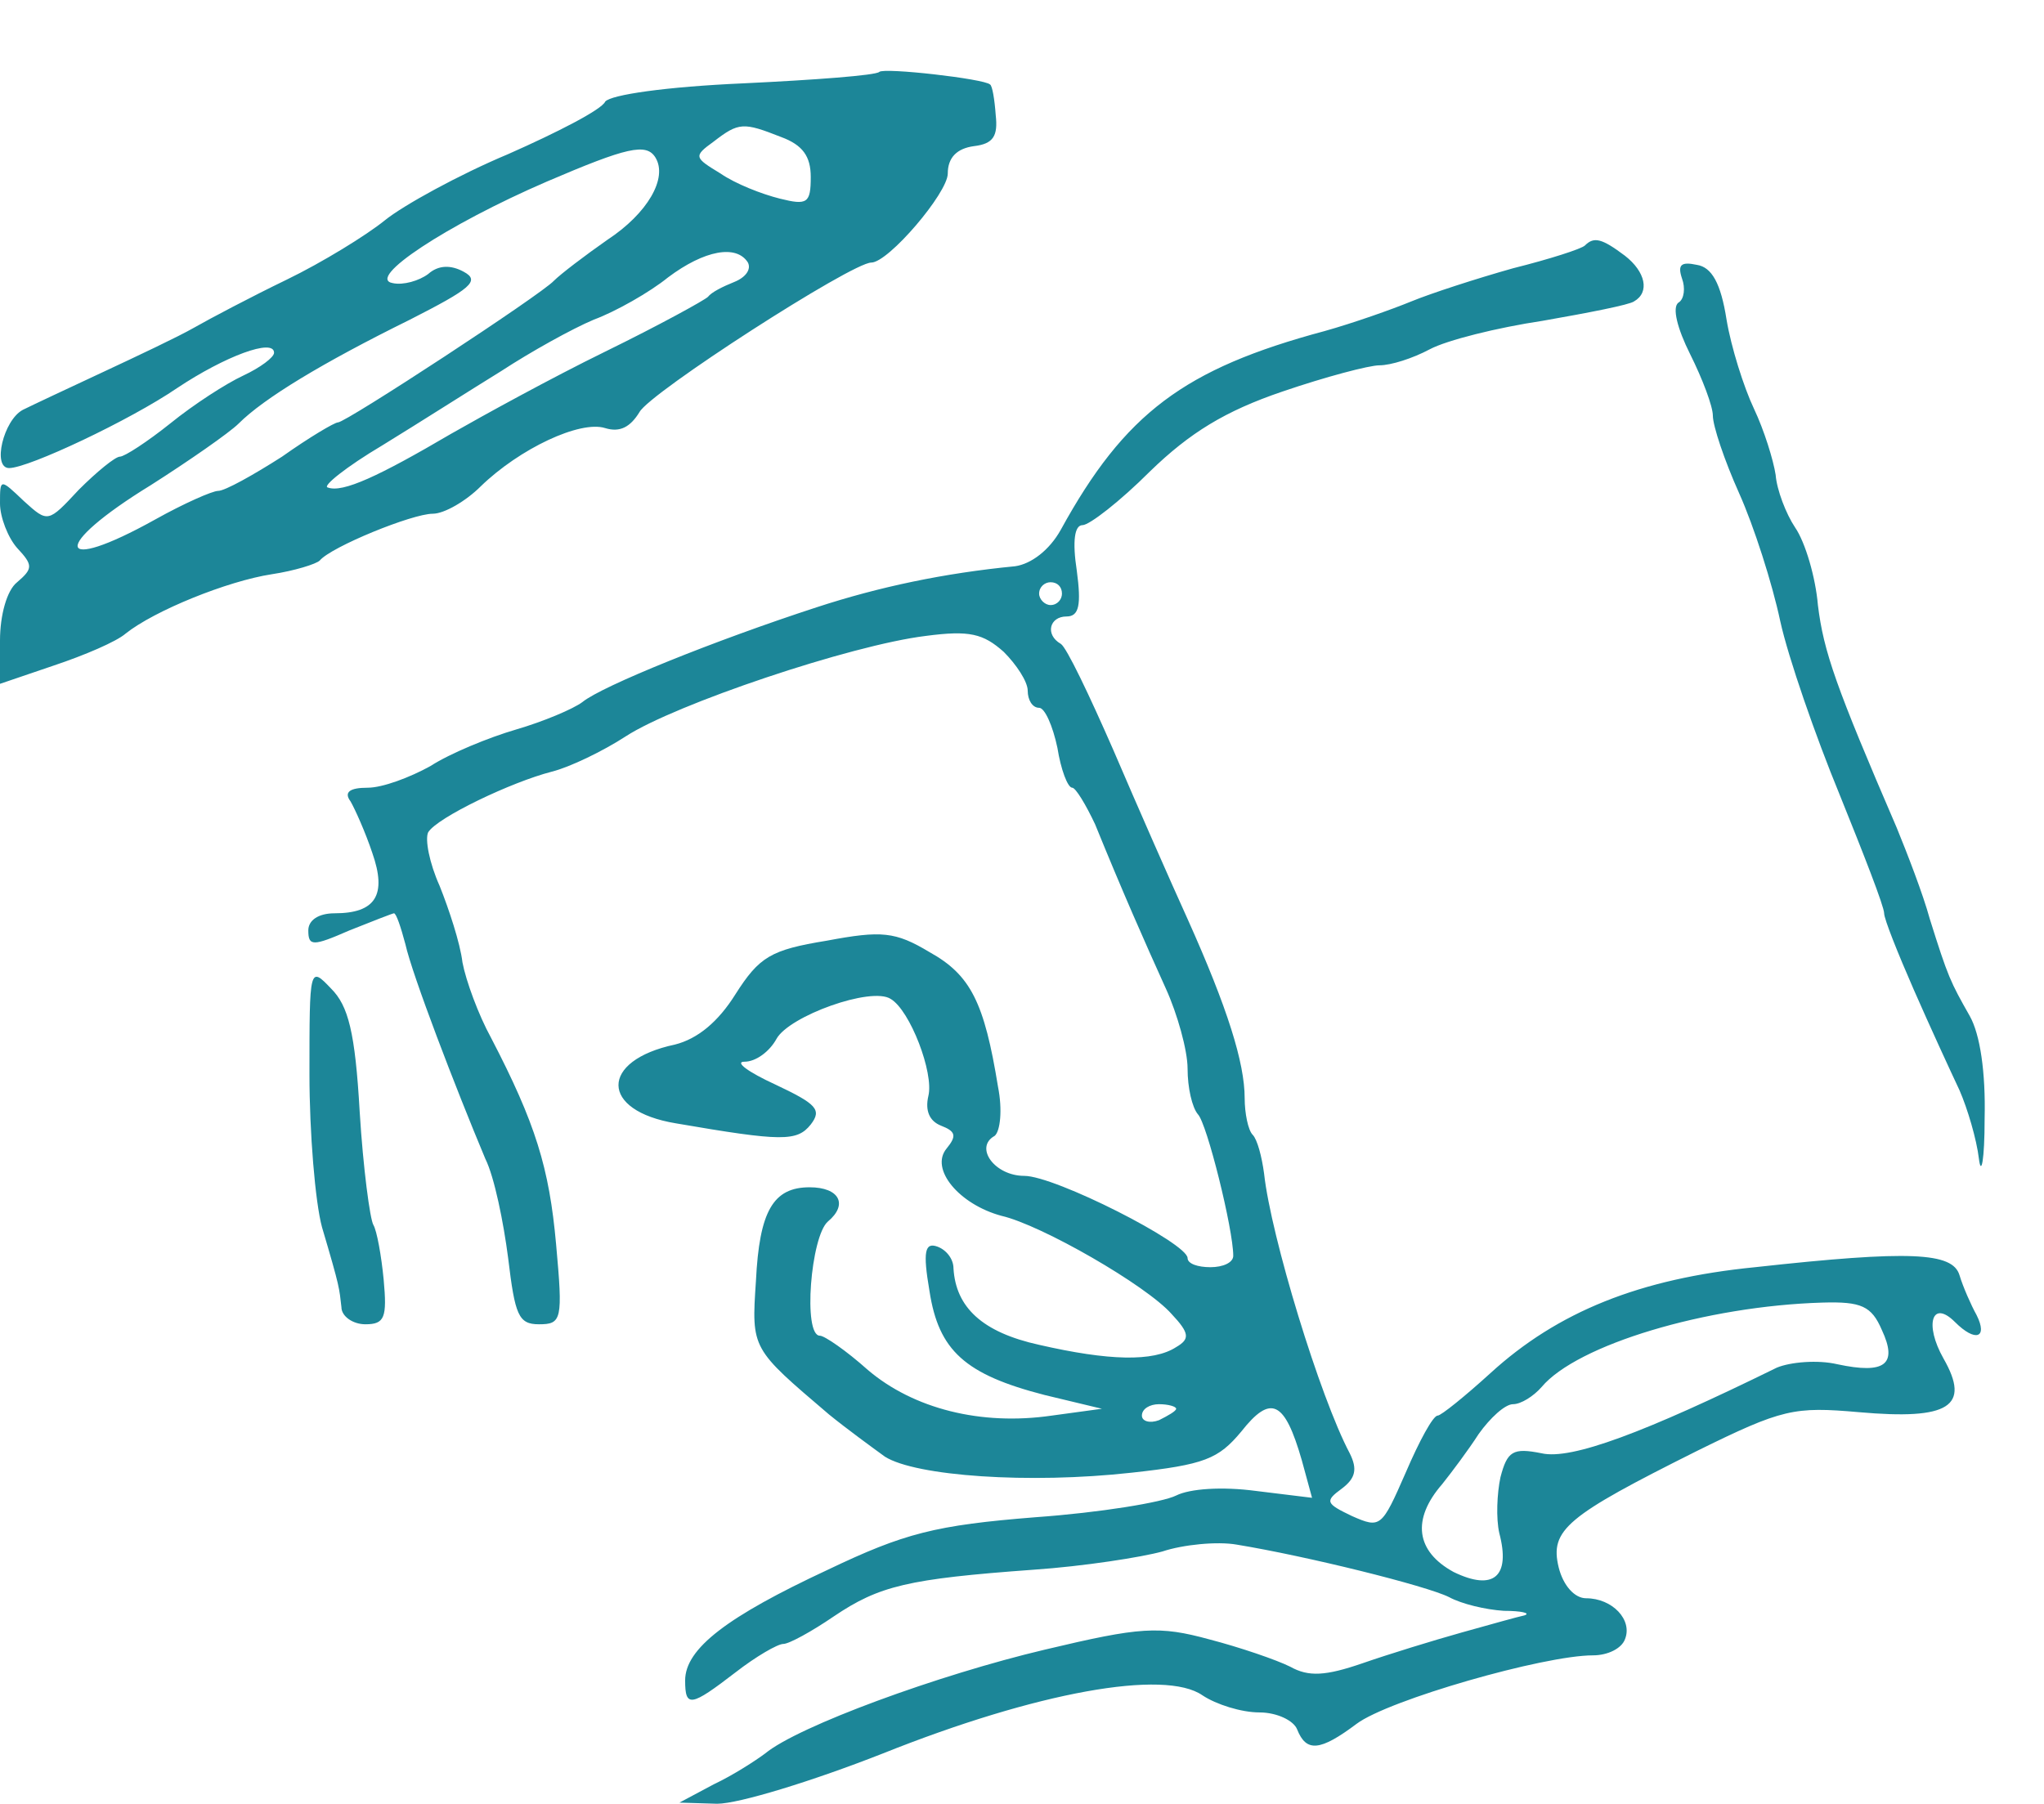
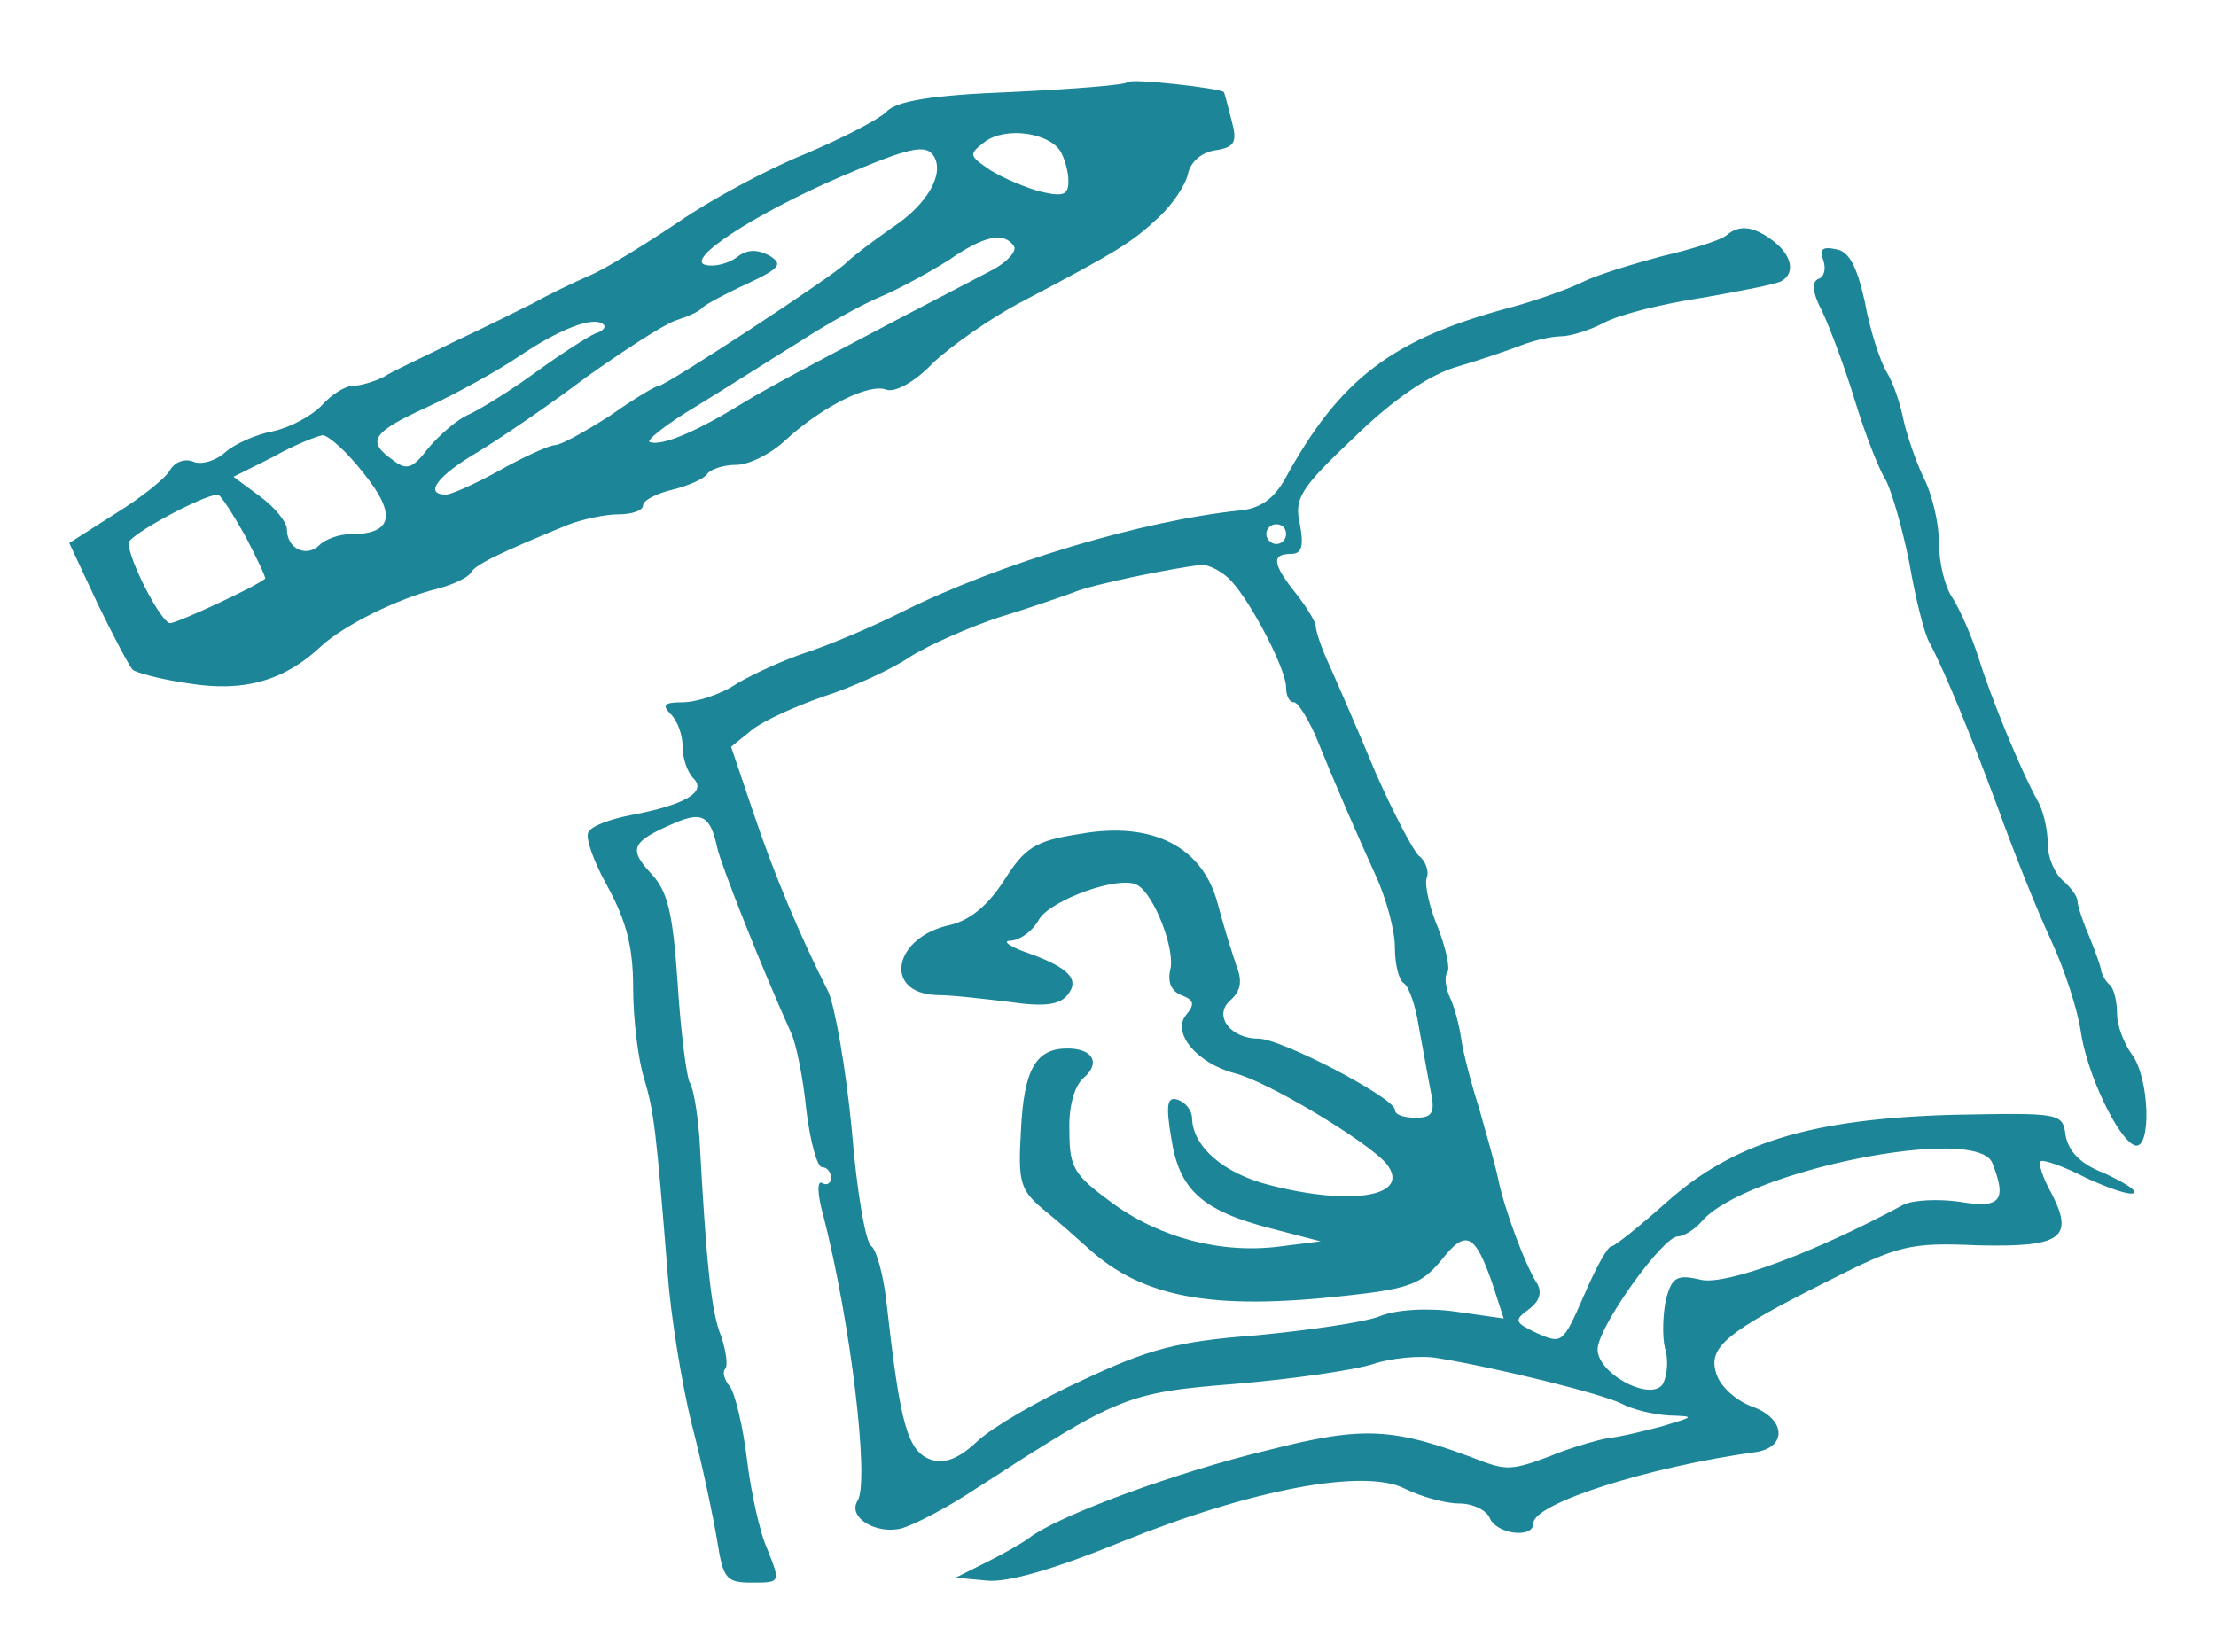
- <svg xmlns="http://www.w3.org/2000/svg" version="1.0" viewBox="0 0 179 158" preserveAspectRatio="xMidYMid meet">
-   <g transform="translate(0,158) scale(0.1,-0.1)" fill="#1c8698" stroke="none">
-     <path d="M770 1517 c-3 -3 -56 -7 -119 -10 -68 -3 -116 -10 -121 -16 -3 -7 -42 -27 -85 -46 -43 -18 -92 -45 -108 -58 -16 -13 -55 -37 -86 -52 -31 -15 -67 -34 -81 -42 -14 -8 -50 -25 -80 -39 -30 -14 -62 -29 -70 -33 -17 -9 -27 -51 -12 -51 17 0 106 42 147 70 42 28 85 44 85 31 0 -4 -12 -13 -27 -20 -15 -7 -43 -25 -64 -42 -20 -16 -40 -29 -44 -29 -4 0 -20 -13 -36 -29 -27 -29 -27 -29 -48 -10 -21 20 -21 20 -21 -2 0 -12 7 -30 15 -39 14 -15 14 -18 0 -30 -9 -7 -15 -29 -15 -51 l0 -38 47 16 c27 9 55 21 63 28 25 20 89 46 128 52 20 3 39 9 42 12 10 12 81 41 99 41 10 0 29 11 42 24 34 33 87 58 109 51 13 -4 22 1 30 14 9 17 186 131 203 131 15 0 67 61 67 78 0 14 8 22 23 24 17 2 21 9 19 27 -1 14 -3 26 -5 27 -5 5 -93 15 -97 11z m-86 -57 c19 -7 26 -17 26 -35 0 -23 -3 -25 -27 -19 -16 4 -39 13 -52 22 -23 14 -24 15 -6 28 22 17 26 17 59 4z m-110 -18 c11 -18 -7 -49 -42 -72 -20 -14 -41 -30 -47 -36 -11 -12 -182 -124 -189 -124 -3 0 -25 -13 -49 -30 -25 -16 -50 -30 -56 -30 -5 0 -30 -11 -55 -25 -88 -49 -92 -24 -4 30 33 21 69 46 77 54 22 22 73 53 150 91 53 27 62 34 47 42 -11 6 -22 6 -31 -2 -8 -6 -22 -10 -31 -8 -24 4 47 51 135 89 70 30 87 34 95 21z m81 -92 c3 -6 -2 -13 -12 -17 -10 -4 -20 -9 -23 -13 -3 -3 -43 -25 -90 -48 -47 -23 -107 -56 -135 -72 -63 -37 -95 -52 -108 -47 -5 1 16 18 48 37 31 19 78 49 104 65 26 17 62 37 81 45 19 7 49 24 65 37 32 24 60 29 70 13z M1388 1365 c-3 -3 -31 -12 -63 -20 -32 -9 -72 -22 -89 -29 -17 -7 -51 -19 -76 -26 -123 -33 -175 -72 -231 -174 -10 -18 -26 -30 -40 -32 -62 -6 -119 -18 -174 -36 -89 -29 -188 -69 -205 -83 -8 -6 -34 -17 -58 -24 -24 -7 -58 -21 -75 -32 -18 -10 -42 -19 -55 -19 -16 0 -21 -4 -15 -12 4 -7 13 -27 19 -45 13 -37 3 -53 -33 -53 -14 0 -23 -6 -23 -15 0 -14 4 -14 36 0 20 8 38 15 39 15 2 0 6 -12 10 -27 6 -27 44 -126 70 -188 8 -16 16 -56 20 -87 6 -50 9 -58 27 -58 20 0 21 4 15 70 -6 67 -18 106 -57 181 -11 20 -22 50 -25 66 -2 17 -12 47 -20 67 -9 20 -13 41 -10 47 8 13 73 44 108 53 16 4 45 18 65 31 43 28 197 80 263 88 38 5 50 2 68 -14 11 -11 21 -26 21 -34 0 -8 4 -15 10 -15 5 0 12 -16 16 -35 3 -19 9 -35 13 -35 3 0 12 -15 20 -32 24 -59 43 -102 62 -144 10 -22 19 -54 19 -70 0 -17 4 -34 9 -40 8 -8 31 -101 31 -124 0 -6 -9 -10 -20 -10 -11 0 -20 3 -20 8 0 13 -116 72 -143 72 -26 0 -44 25 -26 35 5 4 7 23 3 43 -12 74 -24 98 -60 118 -30 18 -42 19 -90 10 -49 -8 -59 -14 -80 -47 -15 -24 -33 -39 -53 -44 -66 -14 -66 -58 1 -69 93 -16 106 -16 118 -1 10 13 5 18 -31 35 -24 11 -36 20 -27 20 10 0 22 9 28 20 11 20 83 46 100 35 17 -10 38 -65 33 -85 -3 -13 1 -22 11 -26 13 -5 14 -9 5 -20 -15 -18 11 -49 48 -59 35 -8 127 -61 149 -86 16 -17 16 -22 4 -29 -20 -13 -59 -12 -120 2 -50 11 -73 33 -75 67 0 8 -6 16 -14 19 -11 4 -13 -4 -7 -39 8 -52 31 -73 101 -91 l50 -12 -44 -6 c-62 -9 -121 6 -161 40 -19 17 -38 30 -42 30 -15 0 -8 87 7 100 18 15 10 30 -16 30 -32 0 -44 -21 -47 -82 -4 -60 -4 -59 64 -117 16 -13 38 -29 49 -37 27 -17 126 -24 216 -14 64 7 76 12 96 36 26 33 38 27 53 -25 l9 -33 -49 6 c-30 4 -58 2 -70 -4 -12 -6 -67 -15 -123 -19 -88 -7 -115 -14 -182 -46 -88 -41 -125 -69 -125 -97 0 -24 5 -23 44 7 18 14 37 25 42 25 5 0 25 11 44 24 40 27 65 33 175 41 44 3 95 11 113 16 18 6 48 9 65 6 61 -10 166 -36 186 -46 11 -6 32 -11 48 -12 15 0 24 -2 18 -4 -5 -1 -30 -8 -55 -15 -25 -7 -64 -19 -87 -27 -32 -11 -47 -12 -63 -3 -12 6 -44 17 -71 24 -44 12 -60 11 -144 -9 -93 -22 -216 -67 -245 -91 -8 -6 -28 -19 -45 -27 l-30 -16 33 -1 c19 0 84 20 145 44 135 54 247 74 280 51 12 -8 34 -15 50 -15 15 0 30 -7 33 -15 8 -20 20 -19 52 5 28 21 164 60 207 60 13 0 25 6 28 14 7 17 -11 36 -34 36 -10 0 -20 11 -24 27 -8 33 7 45 121 102 75 37 85 39 142 34 79 -7 98 5 74 47 -17 30 -10 52 10 32 18 -18 29 -14 19 6 -5 9 -12 25 -15 35 -6 20 -43 22 -179 7 -101 -10 -173 -39 -232 -93 -22 -20 -43 -37 -46 -37 -4 0 -16 -22 -28 -50 -21 -48 -22 -49 -47 -38 -23 11 -24 13 -9 24 12 9 14 17 7 31 -26 49 -69 190 -75 245 -2 15 -6 30 -10 34 -4 4 -7 19 -7 32 0 31 -15 79 -50 157 -15 33 -44 99 -65 148 -21 48 -41 90 -46 93 -14 8 -10 24 5 24 11 0 13 10 9 40 -4 26 -2 40 5 40 6 0 33 21 59 47 35 34 66 53 116 70 38 13 76 23 85 23 10 0 29 6 44 14 15 8 59 19 99 25 40 7 76 14 80 17 14 8 10 26 -8 40 -20 15 -27 17 -35 9z m-458 -305 c0 -5 -4 -10 -10 -10 -5 0 -10 5 -10 10 0 6 5 10 10 10 6 0 10 -4 10 -10z m718 -645 c14 -30 3 -39 -39 -30 -17 4 -41 2 -53 -3 -116 -57 -180 -81 -206 -75 -25 5 -30 2 -36 -21 -3 -14 -4 -36 -1 -49 10 -38 -5 -51 -40 -34 -33 18 -37 46 -10 77 8 10 23 30 32 44 10 14 23 26 30 26 7 0 18 7 25 15 31 37 144 71 246 74 34 1 43 -3 52 -24z m-618 -69 c0 -2 -7 -6 -15 -10 -8 -3 -15 -1 -15 4 0 6 7 10 15 10 8 0 15 -2 15 -4z M1473 1336 c3 -8 2 -18 -3 -21 -6 -4 -1 -23 10 -45 11 -22 20 -46 20 -54 0 -9 10 -39 23 -68 13 -29 29 -79 36 -112 7 -32 31 -101 52 -152 21 -52 39 -98 39 -104 0 -5 12 -35 26 -67 14 -32 32 -71 40 -88 7 -16 15 -43 17 -60 2 -16 5 -1 5 35 1 41 -4 74 -13 90 -17 30 -19 34 -35 85 -6 22 -20 58 -29 80 -53 123 -64 154 -69 195 -2 24 -11 55 -20 68 -8 12 -16 33 -17 46 -2 13 -10 39 -19 58 -9 19 -20 54 -24 78 -5 32 -13 46 -26 48 -14 3 -17 0 -13 -12z M271 639 c0 -51 5 -112 11 -134 16 -54 15 -53 17 -70 0 -8 10 -15 21 -15 17 0 19 6 16 39 -2 21 -6 43 -9 48 -3 5 -9 50 -12 99 -4 70 -10 93 -25 108 -19 20 -19 19 -19 -75z" />
+ <svg xmlns="http://www.w3.org/2000/svg" version="1.0" viewBox="0 0 224 167" preserveAspectRatio="xMidYMid meet">
+   <g transform="translate(0,167) scale(0.1,-0.1)" fill="#1c8698" stroke="none">
+     <path d="M1140 1587 c-3 -3 -55 -7 -117 -10 -80 -3 -117 -9 -127 -20 -8 -8 -45 -27 -83 -43 -37 -15 -95 -46 -128 -69 -33 -22 -73 -47 -90 -54 -16 -7 -41 -19 -55 -27 -14 -7 -50 -25 -80 -39 -30 -15 -63 -30 -72 -36 -10 -5 -24 -9 -31 -9 -8 0 -22 -9 -31 -19 -10 -11 -32 -23 -50 -27 -17 -3 -39 -13 -48 -21 -10 -9 -24 -13 -32 -10 -9 4 -19 0 -24 -8 -4 -8 -29 -28 -55 -44 l-47 -30 29 -62 c16 -33 32 -63 35 -66 3 -3 29 -10 57 -14 56 -9 97 3 134 38 23 21 77 48 118 58 15 4 30 11 33 16 4 8 29 20 97 48 15 6 39 11 52 11 14 0 25 4 25 9 0 5 13 12 30 16 16 4 32 11 35 16 4 5 17 9 29 9 13 0 35 11 50 25 37 34 85 58 102 51 9 -3 29 8 47 27 18 17 59 46 90 62 99 52 111 60 138 85 15 14 28 34 30 45 3 12 14 21 27 23 20 3 23 8 17 30 -4 15 -7 28 -8 29 -5 4 -93 14 -97 10z m-68 -70 c4 -7 8 -20 8 -30 0 -14 -5 -16 -27 -11 -16 4 -39 14 -52 22 -22 15 -22 16 -5 29 21 15 64 9 76 -10z m-128 -5 c11 -18 -7 -49 -42 -72 -20 -14 -41 -30 -47 -36 -11 -12 -182 -124 -189 -124 -3 0 -25 -13 -49 -30 -25 -16 -50 -30 -56 -30 -5 0 -30 -11 -55 -25 -25 -14 -50 -25 -55 -25 -23 0 -9 19 32 43 23 14 73 48 110 76 38 27 78 53 90 57 12 4 24 9 27 13 3 3 23 14 45 24 34 16 37 20 22 29 -12 6 -22 6 -32 -2 -8 -6 -22 -10 -31 -8 -24 4 47 51 135 89 70 30 87 34 95 21z m81 -91 c3 -5 -7 -16 -22 -24 -144 -75 -224 -117 -253 -135 -47 -29 -81 -43 -93 -39 -5 1 16 18 48 37 31 19 78 49 104 65 26 17 62 37 81 45 19 8 50 25 69 37 36 25 56 29 66 14z m-423 -88 c-7 -3 -34 -20 -60 -39 -26 -19 -57 -38 -68 -43 -12 -5 -30 -21 -41 -34 -16 -21 -22 -23 -36 -12 -27 19 -21 28 36 54 28 13 70 36 92 51 40 27 75 41 85 32 3 -3 -1 -7 -8 -9z m-234 -142 c33 -41 29 -61 -13 -61 -12 0 -26 -5 -32 -11 -13 -13 -33 -4 -33 16 0 7 -12 22 -27 33 l-27 20 40 20 c21 12 44 21 50 22 6 0 25 -17 42 -39z m-120 -63 c12 -23 21 -42 20 -43 -9 -8 -89 -45 -96 -45 -9 0 -42 64 -42 81 0 8 74 48 90 49 3 0 15 -19 28 -42z M1745 1432 c-6 -5 -35 -14 -65 -21 -30 -8 -66 -19 -80 -26 -14 -7 -45 -18 -70 -25 -122 -32 -175 -72 -231 -174 -11 -20 -25 -30 -45 -32 -98 -10 -243 -53 -343 -103 -32 -16 -75 -34 -97 -41 -21 -7 -52 -21 -69 -31 -16 -11 -41 -19 -55 -19 -19 0 -21 -3 -12 -12 7 -7 12 -21 12 -33 0 -12 5 -26 11 -32 14 -14 -10 -27 -63 -37 -21 -4 -40 -11 -43 -17 -4 -5 5 -30 19 -55 19 -35 26 -61 26 -103 0 -31 5 -72 11 -91 10 -34 12 -49 24 -199 3 -41 14 -109 24 -150 11 -42 22 -95 26 -119 6 -38 9 -42 35 -42 29 0 29 0 16 33 -8 17 -17 59 -21 92 -4 33 -12 66 -17 73 -6 7 -8 15 -5 18 3 3 1 18 -4 33 -10 24 -15 72 -22 201 -2 25 -6 50 -10 56 -3 6 -9 51 -12 100 -5 72 -10 93 -27 111 -23 25 -20 32 24 51 28 12 36 7 43 -25 3 -15 43 -117 75 -188 5 -11 12 -46 15 -77 4 -32 11 -58 16 -58 5 0 9 -5 9 -11 0 -5 -4 -8 -9 -5 -5 3 -5 -11 1 -32 28 -109 47 -269 35 -289 -11 -17 19 -35 45 -28 13 4 46 21 73 39 147 95 153 98 265 107 58 5 120 14 138 20 18 6 48 9 65 6 61 -10 166 -36 186 -46 11 -6 32 -11 48 -12 27 -1 26 -1 -7 -11 -19 -5 -44 -11 -55 -12 -11 -2 -31 -8 -45 -13 -48 -19 -55 -20 -80 -11 -91 35 -120 37 -218 12 -92 -22 -212 -66 -242 -89 -8 -6 -28 -17 -44 -25 l-30 -15 32 -3 c21 -2 69 12 135 39 131 53 246 75 287 54 16 -8 41 -15 55 -15 14 0 28 -7 31 -15 7 -16 44 -21 44 -5 0 20 116 57 225 72 32 5 30 34 -4 46 -16 6 -32 20 -36 33 -9 27 9 42 115 95 69 35 81 38 149 35 84 -2 98 7 75 52 -9 16 -14 31 -11 33 2 2 23 -5 46 -17 24 -11 45 -18 48 -15 3 3 -11 11 -30 20 -24 9 -36 22 -39 38 -3 23 -5 23 -113 21 -144 -4 -223 -28 -291 -89 -27 -24 -52 -44 -55 -44 -4 0 -16 -22 -28 -50 -21 -48 -22 -49 -47 -38 -23 11 -24 13 -9 24 11 8 14 17 9 26 -12 18 -34 77 -40 108 -3 14 -12 45 -19 70 -8 25 -16 56 -18 70 -2 14 -7 33 -12 43 -4 10 -5 20 -2 24 3 3 -1 23 -9 44 -9 21 -14 44 -12 51 3 7 -1 18 -8 23 -6 6 -26 44 -44 85 -17 41 -38 89 -46 107 -8 17 -14 35 -14 40 0 4 -9 19 -20 33 -24 30 -25 40 -5 40 11 0 13 8 9 30 -6 26 0 36 55 88 40 39 76 63 103 71 24 7 53 17 66 22 13 5 31 9 40 9 9 0 29 6 44 14 15 8 59 19 99 25 40 7 76 14 80 17 14 8 10 26 -8 40 -21 16 -35 17 -48 6z m-445 -302 c0 -5 -4 -10 -10 -10 -5 0 -10 5 -10 10 0 6 5 10 10 10 6 0 10 -4 10 -10z m-60 -43 c19 -15 60 -92 60 -112 0 -8 3 -15 8 -15 4 0 13 -15 21 -32 24 -59 43 -102 62 -144 10 -22 19 -54 19 -72 0 -17 4 -33 9 -36 5 -3 12 -23 15 -43 4 -21 9 -50 12 -65 5 -23 2 -28 -15 -28 -12 0 -21 3 -21 8 0 12 -115 72 -138 72 -29 0 -46 24 -28 39 10 9 12 19 6 34 -4 12 -13 40 -19 63 -15 58 -66 84 -139 71 -46 -7 -56 -14 -77 -47 -16 -25 -34 -40 -54 -45 -58 -12 -69 -69 -14 -71 16 0 49 -4 74 -7 34 -5 50 -3 58 7 13 16 2 28 -44 44 -16 6 -22 11 -13 11 10 1 22 10 28 21 11 20 83 46 100 35 17 -10 38 -65 33 -85 -3 -13 1 -22 11 -26 13 -5 14 -9 5 -20 -15 -18 11 -49 49 -59 33 -8 134 -69 153 -91 27 -33 -33 -44 -118 -22 -47 12 -77 39 -78 67 0 8 -6 16 -14 19 -11 4 -13 -4 -7 -39 8 -52 31 -73 101 -91 l50 -13 -40 -5 c-59 -8 -122 8 -171 44 -38 28 -43 35 -43 72 -1 25 5 46 14 54 18 15 10 30 -16 30 -32 0 -44 -21 -47 -83 -3 -52 -1 -60 23 -80 15 -12 35 -30 45 -39 55 -50 125 -63 260 -48 65 7 77 12 97 36 25 32 34 27 52 -25 l11 -34 -49 7 c-28 4 -61 2 -77 -5 -16 -6 -72 -14 -124 -19 -80 -6 -109 -14 -175 -45 -44 -20 -92 -48 -107 -62 -18 -17 -32 -23 -46 -19 -25 8 -32 36 -46 160 -3 27 -10 52 -15 56 -6 3 -15 56 -20 118 -6 62 -17 125 -24 140 -28 55 -55 119 -76 182 l-22 65 21 17 c11 9 44 24 73 34 28 9 68 27 87 40 19 12 60 30 90 40 30 9 64 21 75 25 18 8 102 25 130 28 6 0 17 -5 25 -12z m774 -593 c15 -38 8 -46 -33 -39 -21 3 -47 2 -57 -3 -91 -49 -178 -81 -204 -76 -25 6 -30 3 -36 -20 -3 -14 -4 -36 -1 -49 4 -12 2 -28 -2 -36 -12 -19 -68 11 -66 36 2 24 66 113 81 113 6 0 17 7 24 15 43 51 279 99 294 59z M1843 1407 c3 -9 1 -17 -5 -19 -7 -3 -6 -14 4 -33 8 -17 23 -57 33 -90 10 -33 24 -69 31 -80 6 -11 17 -49 24 -84 6 -35 15 -71 20 -80 17 -32 42 -94 70 -169 15 -42 39 -102 53 -132 14 -30 27 -71 30 -91 6 -44 38 -111 55 -117 17 -5 15 68 -3 92 -8 11 -15 29 -15 41 0 12 -3 25 -7 29 -5 4 -8 11 -9 14 0 4 -6 20 -12 35 -7 16 -12 32 -12 36 0 5 -7 14 -15 21 -8 7 -15 23 -15 36 0 14 -4 32 -9 42 -19 34 -49 108 -61 147 -7 22 -19 49 -26 60 -8 11 -14 36 -14 56 0 20 -7 50 -16 67 -8 17 -17 44 -20 58 -3 15 -10 37 -17 48 -7 12 -17 43 -22 71 -8 36 -16 51 -29 53 -14 3 -17 0 -13 -11z" />
  </g>
</svg>
